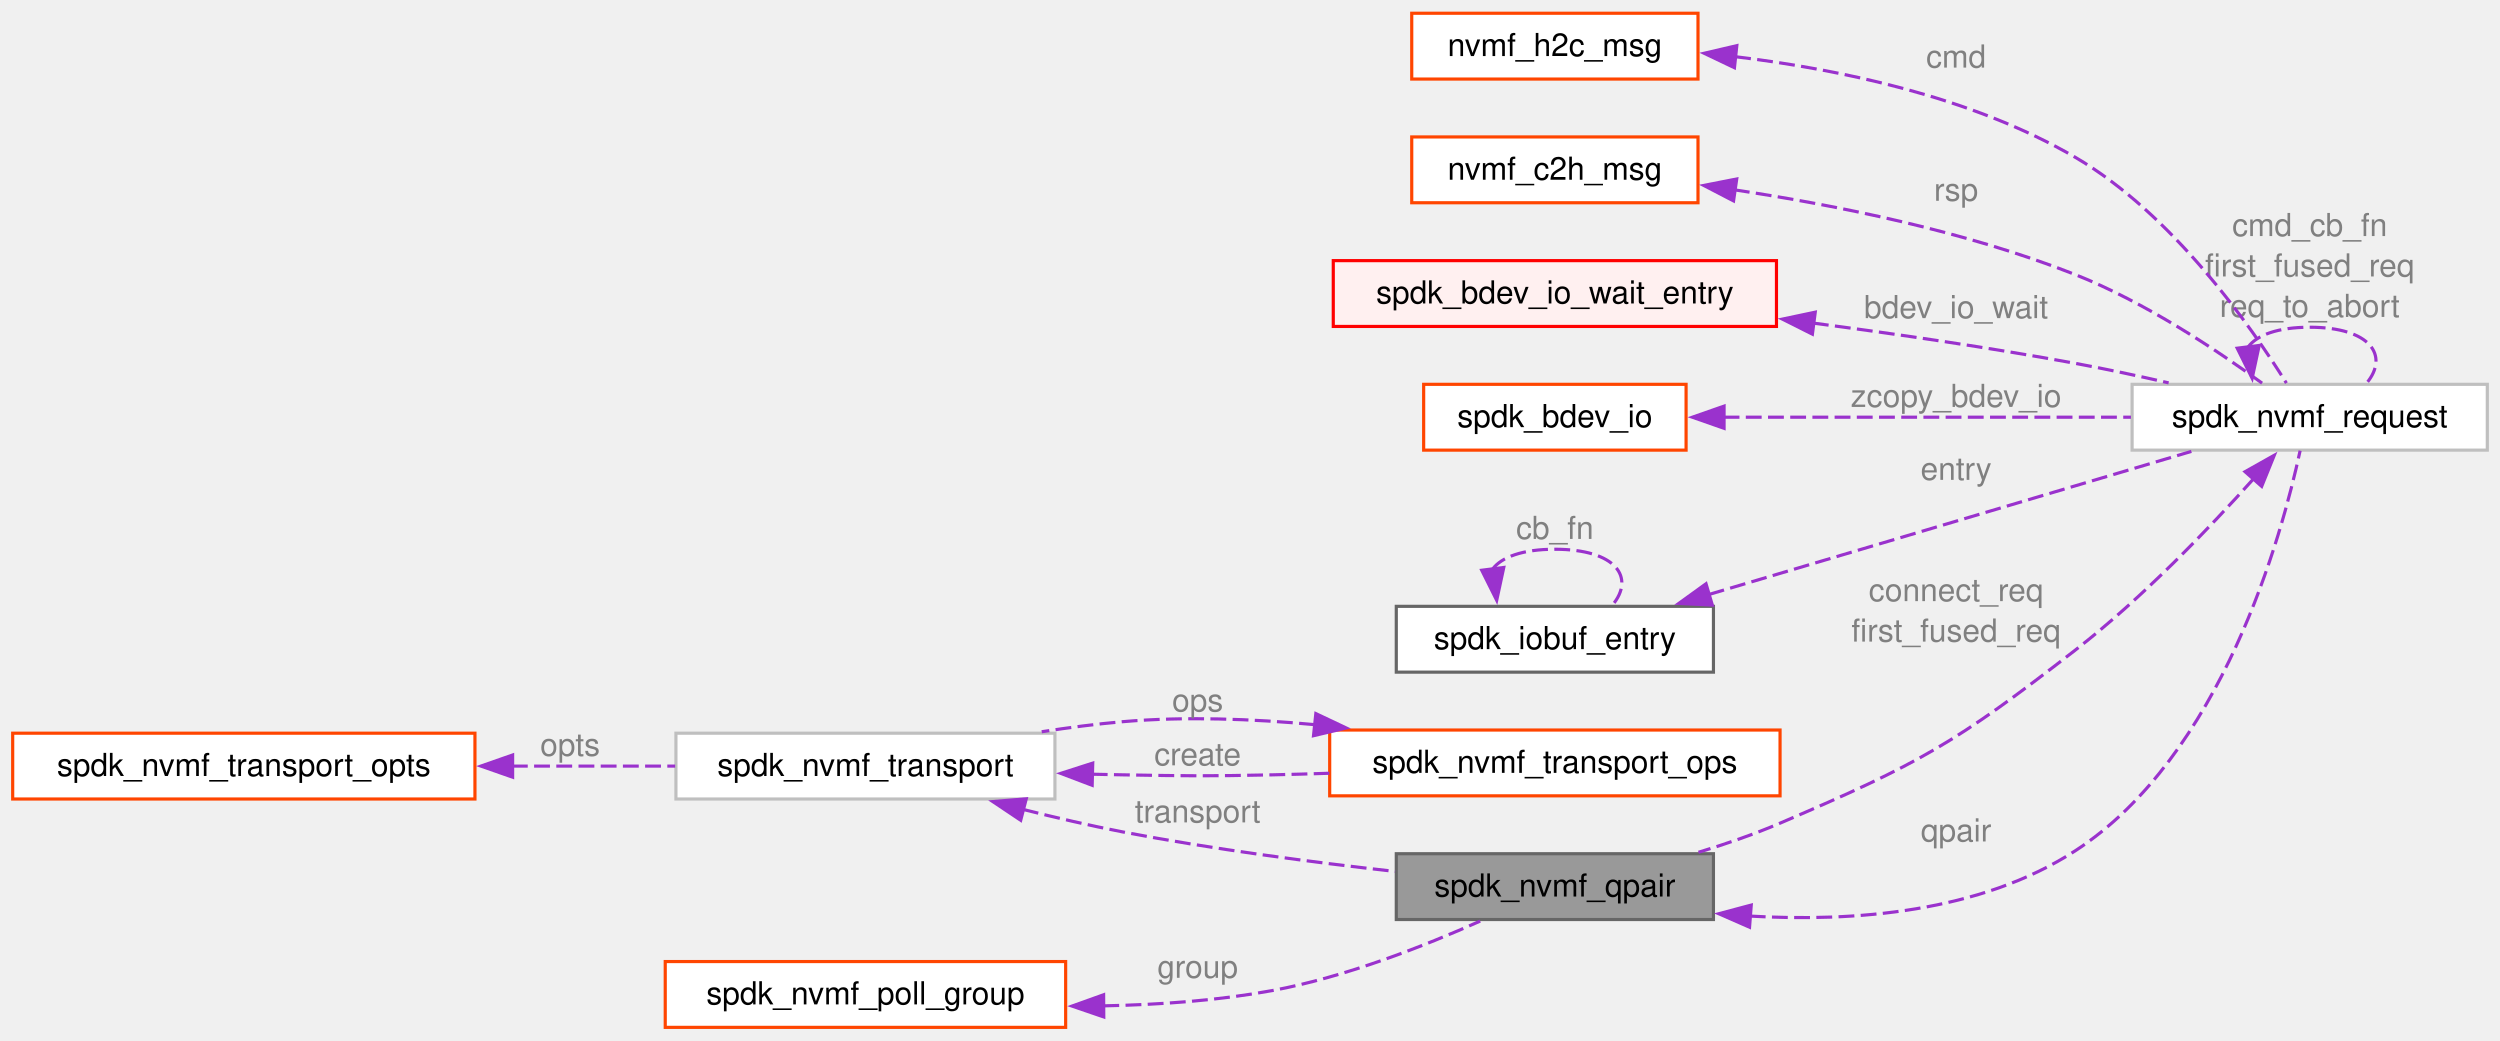
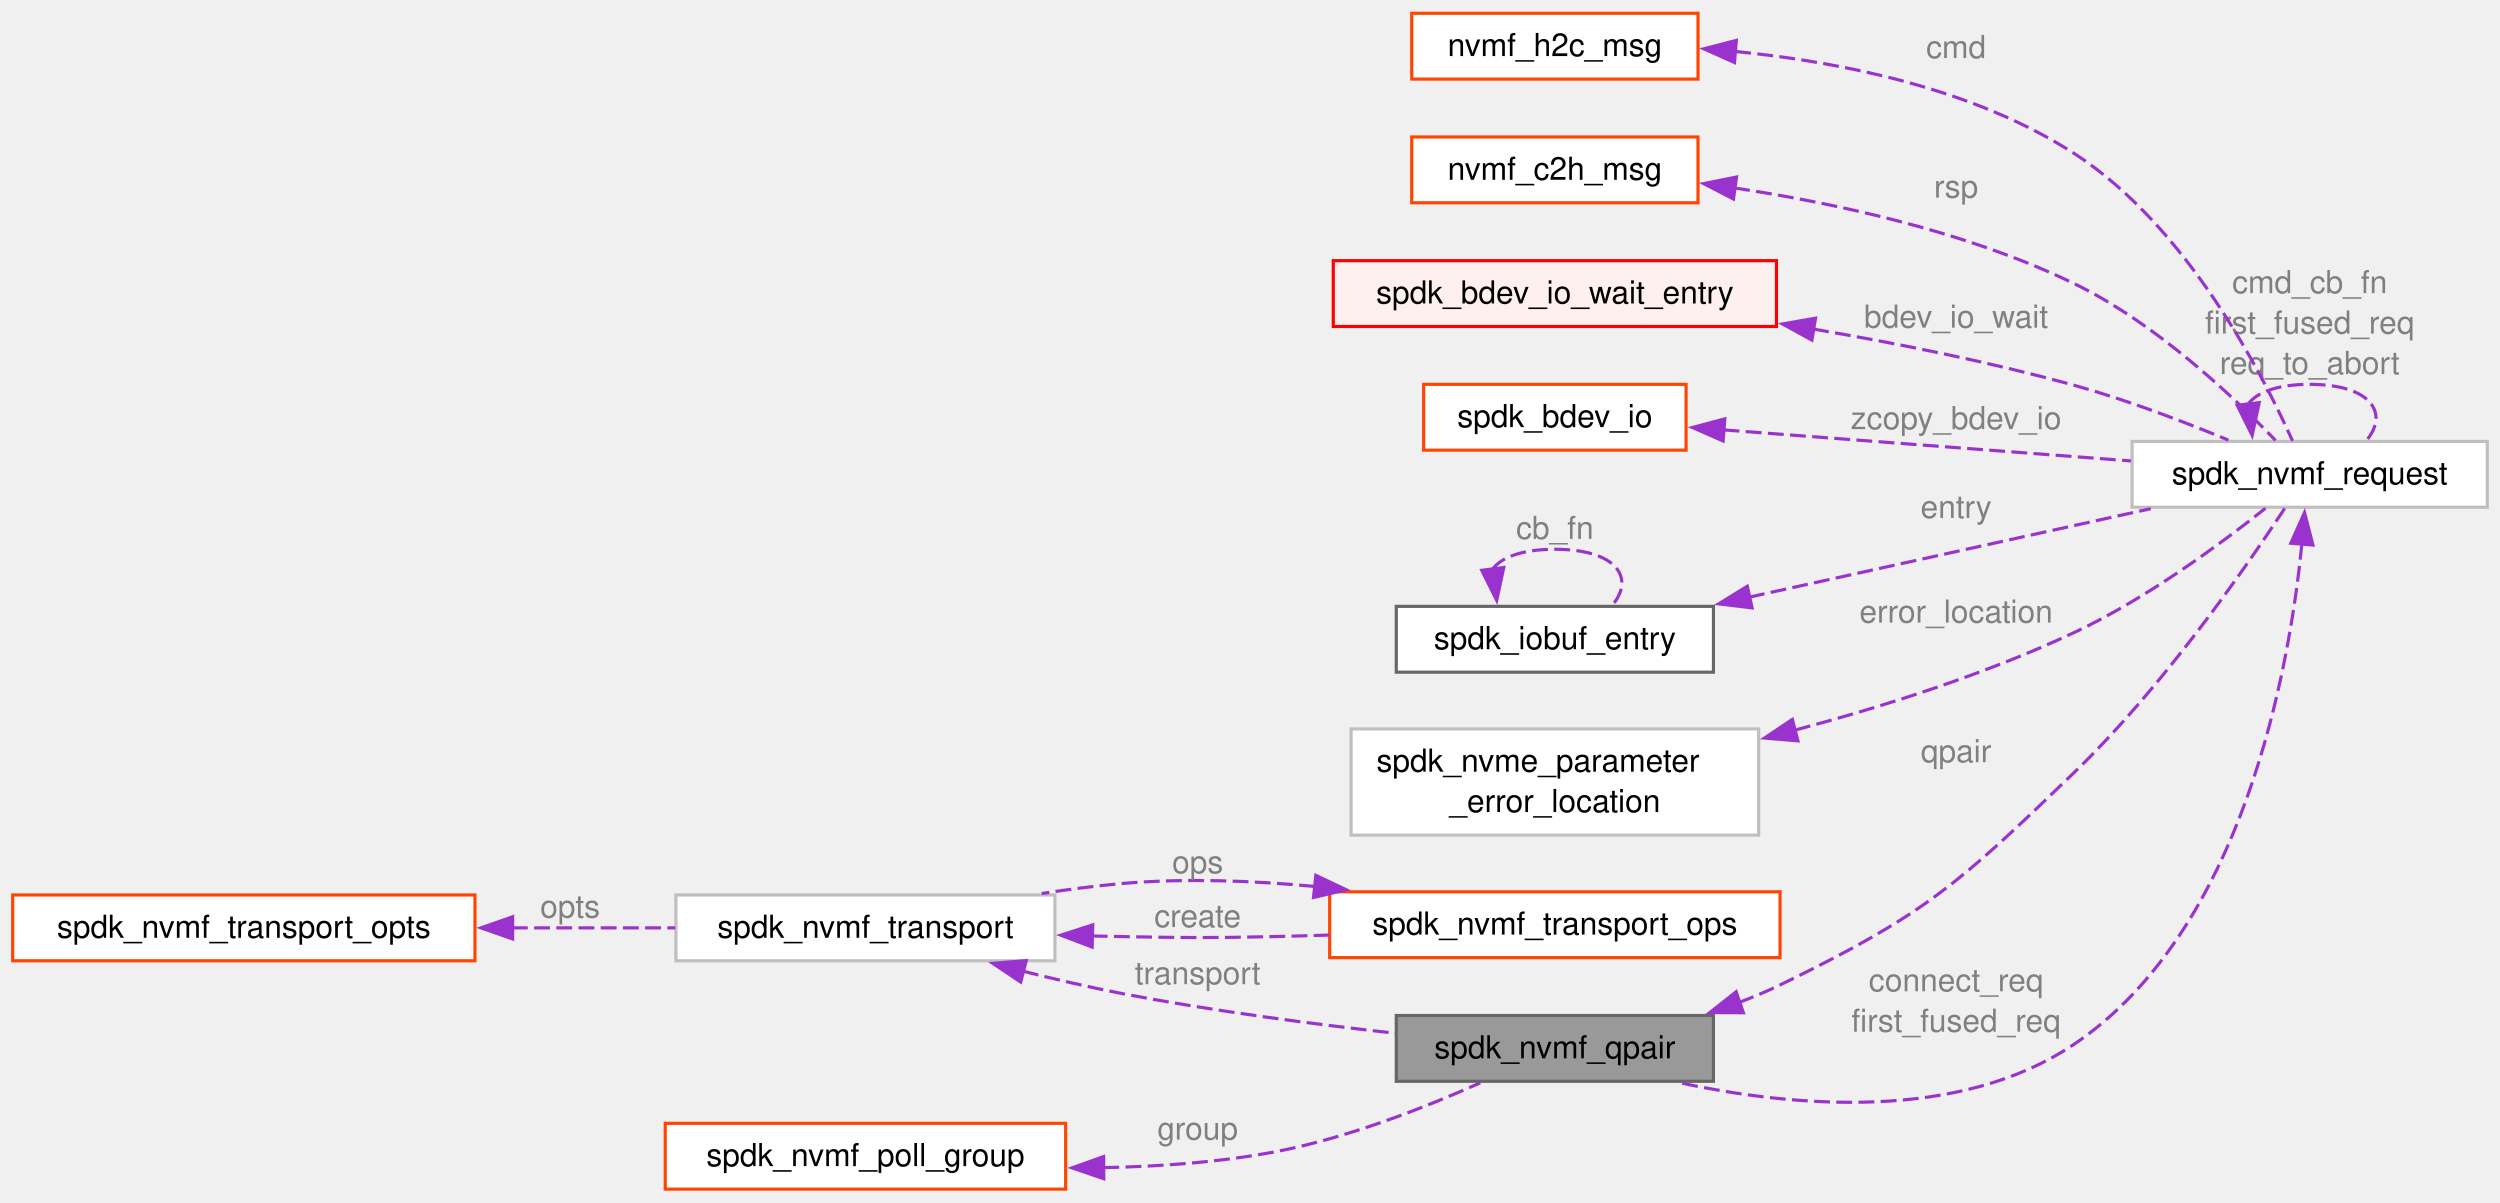
- <svg xmlns="http://www.w3.org/2000/svg" xmlns:xlink="http://www.w3.org/1999/xlink" width="788pt" height="328pt" viewBox="0.00 0.00 788.25 327.75">
-   <g id="graph0" class="graph" transform="scale(1 1) rotate(0) translate(4 323.75)">
+ <svg xmlns="http://www.w3.org/2000/svg" xmlns:xlink="http://www.w3.org/1999/xlink" width="788pt" height="379pt" viewBox="0.00 0.00 788.25 378.75">
+   <g id="graph0" class="graph" transform="scale(1 1) rotate(0) translate(4 374.75)">
    <g id="Node000001" class="node">
      <g id="a_Node000001">
        <a xlink:title=" ">
          <polygon fill="#999999" stroke="#666666" points="536.25,-54.75 436.25,-54.75 436.25,-34 536.25,-34 536.25,-54.75" />
          <text text-anchor="middle" x="486.25" y="-41.25" font-family="Helvetica,sans-Serif" font-size="10.00">spdk_nvmf_qpair</text>
        </a>
      </g>
    </g>
    <g id="Node000015" class="node">
      <g id="a_Node000015">
        <a xlink:href="structspdk__nvmf__request.html" target="_top" xlink:title=" ">
-           <polygon fill="white" stroke="#bfbfbf" points="780.25,-202.75 668.25,-202.75 668.25,-182 780.25,-182 780.25,-202.75" />
-           <text text-anchor="middle" x="724.25" y="-189.25" font-family="Helvetica,sans-Serif" font-size="10.00">spdk_nvmf_request</text>
+           <polygon fill="white" stroke="#bfbfbf" points="780.25,-235.75 668.25,-235.75 668.25,-215 780.25,-215 780.25,-235.75" />
+           <text text-anchor="middle" x="724.25" y="-222.25" font-family="Helvetica,sans-Serif" font-size="10.00">spdk_nvmf_request</text>
        </a>
      </g>
    </g>
    <g id="edge7_Node000015_Node000001" class="edge">
      <g id="a_edge7_Node000015_Node000001">
        <a xlink:title=" ">
-           <path fill="none" stroke="#9a32cd" stroke-dasharray="5,2" d="M547.7,-35.09C580.5,-33.18 620.33,-36.25 650.25,-55.62 696.56,-85.61 715.51,-155.26 721.23,-181.83" />
-           <polygon fill="#9a32cd" stroke="#9a32cd" points="547.63,-31.58 537.93,-35.83 548.17,-38.56 547.63,-31.58" />
-         </a>
-       </g>
-       <text text-anchor="middle" x="612.75" y="-58.62" font-family="Helvetica,sans-Serif" font-size="10.00" fill="grey"> qpair</text>
+           <path fill="none" stroke="#9a32cd" stroke-dasharray="5,2" d="M544.21,-58.82C548.7,-60.51 553.09,-62.36 557.25,-64.38 603.13,-86.66 613.55,-96.2 650.25,-131.62 678.16,-158.56 704.44,-196.49 716.44,-214.75" />
+           <polygon fill="#9a32cd" stroke="#9a32cd" points="545.69,-55.62 535.09,-55.66 543.4,-62.24 545.69,-55.62" />
+         </a>
+       </g>
+       <text text-anchor="middle" x="612.75" y="-134.62" font-family="Helvetica,sans-Serif" font-size="10.00" fill="grey"> qpair</text>
    </g>
    <g id="Node000002" class="node">
      <g id="a_Node000002">
        <a xlink:href="structspdk__nvmf__transport.html" target="_top" xlink:title=" ">
          <polygon fill="white" stroke="#bfbfbf" points="328.62,-92.75 209.12,-92.75 209.12,-72 328.62,-72 328.62,-92.75" />
          <text text-anchor="middle" x="268.88" y="-79.25" font-family="Helvetica,sans-Serif" font-size="10.00">spdk_nvmf_transport</text>
        </a>
      </g>
    </g>
    <g id="edge1_Node000001_Node000002" class="edge">
      <g id="a_edge1_Node000001_Node000002">
        <a xlink:title=" ">
          <path fill="none" stroke="#9a32cd" stroke-dasharray="5,2" d="M318.51,-68.73C328.85,-66.13 339.74,-63.6 350,-61.62 378.24,-56.19 410.14,-52.03 435.87,-49.16" />
          <polygon fill="#9a32cd" stroke="#9a32cd" points="317.83,-65.29 309.02,-71.19 319.58,-72.07 317.83,-65.29" />
        </a>
      </g>
      <text text-anchor="middle" x="373.62" y="-64.62" font-family="Helvetica,sans-Serif" font-size="10.00" fill="grey"> transport</text>
    </g>
    <g id="Node000003" class="node">
      <g id="a_Node000003">
        <a xlink:href="structspdk__nvmf__transport__ops.html" target="_top" xlink:title=" ">
          <polygon fill="white" stroke="orangered" points="557.25,-93.75 415.25,-93.75 415.25,-73 557.25,-73 557.25,-93.75" />
          <text text-anchor="middle" x="486.25" y="-80.25" font-family="Helvetica,sans-Serif" font-size="10.00">spdk_nvmf_transport_ops</text>
        </a>
      </g>
    </g>
    <g id="edge3_Node000003_Node000002" class="edge">
      <g id="a_edge3_Node000003_Node000002">
        <a xlink:title=" ">
          <path fill="none" stroke="#9a32cd" stroke-dasharray="5,2" d="M340.23,-79.82C343.54,-79.75 346.8,-79.68 350,-79.62 371,-79.26 376.25,-79.18 397.25,-79.62 403.06,-79.75 409.08,-79.92 415.13,-80.12" />
          <polygon fill="#9a32cd" stroke="#9a32cd" points="340.36,-76.32 330.45,-80.08 340.54,-83.32 340.36,-76.32" />
        </a>
      </g>
      <text text-anchor="middle" x="373.62" y="-82.62" font-family="Helvetica,sans-Serif" font-size="10.00" fill="grey"> create</text>
    </g>
    <g id="edge2_Node000002_Node000003" class="edge">
      <g id="a_edge2_Node000002_Node000003">
        <a xlink:title=" ">
          <path fill="none" stroke="#9a32cd" stroke-dasharray="5,2" d="M410.58,-95.44C390.88,-97.28 369.65,-98.08 350,-96.38 341.7,-95.66 332.97,-94.52 324.45,-93.21" />
          <polygon fill="#9a32cd" stroke="#9a32cd" points="410.88,-98.93 420.46,-94.4 410.15,-91.96 410.88,-98.93" />
        </a>
      </g>
      <text text-anchor="middle" x="373.62" y="-99.62" font-family="Helvetica,sans-Serif" font-size="10.00" fill="grey"> ops</text>
    </g>
    <g id="Node000011" class="node">
      <g id="a_Node000011">
        <a xlink:href="structspdk__nvmf__transport__opts.html" target="_top" xlink:title=" ">
          <polygon fill="white" stroke="orangered" points="145.75,-92.75 0,-92.75 0,-72 145.75,-72 145.75,-92.75" />
          <text text-anchor="middle" x="72.88" y="-79.25" font-family="Helvetica,sans-Serif" font-size="10.00">spdk_nvmf_transport_opts</text>
        </a>
      </g>
    </g>
    <g id="edge4_Node000002_Node000011" class="edge">
      <g id="a_edge4_Node000002_Node000011">
        <a xlink:title=" ">
          <path fill="none" stroke="#9a32cd" stroke-dasharray="5,2" d="M157.4,-82.38C174.73,-82.38 192.65,-82.38 208.88,-82.38" />
          <polygon fill="#9a32cd" stroke="#9a32cd" points="157.63,-78.88 147.63,-82.38 157.63,-85.88 157.63,-78.88" />
        </a>
      </g>
      <text text-anchor="middle" x="175.75" y="-85.62" font-family="Helvetica,sans-Serif" font-size="10.00" fill="grey"> opts</text>
    </g>
    <g id="Node000009" class="node">
      <g id="a_Node000009">
        <a xlink:href="structspdk__nvmf__poll__group.html" target="_top" xlink:title=" ">
          <polygon fill="white" stroke="orangered" points="332,-20.75 205.75,-20.75 205.75,0 332,0 332,-20.75" />
          <text text-anchor="middle" x="268.88" y="-7.25" font-family="Helvetica,sans-Serif" font-size="10.00">spdk_nvmf_poll_group</text>
        </a>
      </g>
    </g>
    <g id="edge5_Node000001_Node000009" class="edge">
      <g id="a_edge5_Node000001_Node000009">
        <a xlink:title=" ">
          <path fill="none" stroke="#9a32cd" stroke-dasharray="5,2" d="M343.88,-6.78C361.48,-7.12 380.13,-8.45 397.25,-11.62 420.33,-15.9 445.29,-25.73 462.71,-33.51" />
          <polygon fill="#9a32cd" stroke="#9a32cd" points="344.02,-3.28 334,-6.71 343.97,-10.28 344.02,-3.28" />
        </a>
      </g>
      <text text-anchor="middle" x="373.62" y="-15.62" font-family="Helvetica,sans-Serif" font-size="10.00" fill="grey"> group</text>
    </g>
    <g id="edge6_Node000001_Node000015" class="edge">
      <g id="a_edge6_Node000001_Node000015">
        <a xlink:title=" ">
-           <path fill="none" stroke="#9a32cd" stroke-dasharray="5,2" d="M706.69,-173.13C692.63,-157.44 671.4,-135.27 650.25,-118.88 612.39,-89.52 601.3,-83.22 557.25,-64.38 549.12,-60.9 540.2,-57.82 531.53,-55.2" />
-           <polygon fill="#9a32cd" stroke="#9a32cd" points="703.86,-175.2 713.09,-180.39 709.11,-170.57 703.86,-175.2" />
-         </a>
-       </g>
-       <text text-anchor="middle" x="612.75" y="-134.38" font-family="Helvetica,sans-Serif" font-size="10.00" fill="grey"> connect_req</text>
-       <text text-anchor="middle" x="612.75" y="-121.62" font-family="Helvetica,sans-Serif" font-size="10.00" fill="grey">first_fused_req</text>
+           <path fill="none" stroke="#9a32cd" stroke-dasharray="5,2" d="M721.79,-203.45C717.86,-164.03 703.36,-81.97 650.25,-45.88 613.74,-21.06 561.19,-25.93 525.72,-33.52" />
+           <polygon fill="#9a32cd" stroke="#9a32cd" points="718.3,-203.66 722.62,-213.33 725.27,-203.08 718.3,-203.66" />
+         </a>
+       </g>
+       <text text-anchor="middle" x="612.75" y="-62.38" font-family="Helvetica,sans-Serif" font-size="10.00" fill="grey"> connect_req</text>
+       <text text-anchor="middle" x="612.75" y="-49.62" font-family="Helvetica,sans-Serif" font-size="10.00" fill="grey">first_fused_req</text>
    </g>
    <g id="edge11_Node000015_Node000015" class="edge">
      <g id="a_edge11_Node000015_Node000015">
        <a xlink:title=" ">
-           <path fill="none" stroke="#9a32cd" stroke-dasharray="5,2" d="M704.86,-214.56C707.61,-218.23 714.07,-220.75 724.25,-220.75 743.41,-220.75 749.4,-211.81 742.22,-203.15" />
-           <polygon fill="#9a32cd" stroke="#9a32cd" points="708.33,-215.01 706.1,-204.65 701.39,-214.14 708.33,-215.01" />
-         </a>
-       </g>
-       <text text-anchor="middle" x="724.25" y="-249.5" font-family="Helvetica,sans-Serif" font-size="10.00" fill="grey"> cmd_cb_fn</text>
-       <text text-anchor="middle" x="724.25" y="-236.75" font-family="Helvetica,sans-Serif" font-size="10.00" fill="grey">first_fused_req</text>
-       <text text-anchor="middle" x="724.25" y="-224" font-family="Helvetica,sans-Serif" font-size="10.00" fill="grey">req_to_abort</text>
+           <path fill="none" stroke="#9a32cd" stroke-dasharray="5,2" d="M704.86,-247.56C707.61,-251.23 714.07,-253.75 724.25,-253.75 743.41,-253.75 749.4,-244.81 742.22,-236.15" />
+           <polygon fill="#9a32cd" stroke="#9a32cd" points="708.33,-248.01 706.1,-237.65 701.39,-247.14 708.33,-248.01" />
+         </a>
+       </g>
+       <text text-anchor="middle" x="724.25" y="-282.5" font-family="Helvetica,sans-Serif" font-size="10.00" fill="grey"> cmd_cb_fn</text>
+       <text text-anchor="middle" x="724.25" y="-269.75" font-family="Helvetica,sans-Serif" font-size="10.00" fill="grey">first_fused_req</text>
+       <text text-anchor="middle" x="724.25" y="-257" font-family="Helvetica,sans-Serif" font-size="10.00" fill="grey">req_to_abort</text>
    </g>
    <g id="Node000016" class="node">
      <g id="a_Node000016">
        <a xlink:href="unionnvmf__h2c__msg.html" target="_top" xlink:title=" ">
-           <polygon fill="white" stroke="orangered" points="531.38,-319.75 441.12,-319.75 441.12,-299 531.38,-299 531.38,-319.75" />
-           <text text-anchor="middle" x="486.25" y="-306.25" font-family="Helvetica,sans-Serif" font-size="10.00">nvmf_h2c_msg</text>
+           <polygon fill="white" stroke="orangered" points="531.38,-370.75 441.12,-370.75 441.12,-350 531.38,-350 531.38,-370.75" />
+           <text text-anchor="middle" x="486.25" y="-357.25" font-family="Helvetica,sans-Serif" font-size="10.00">nvmf_h2c_msg</text>
        </a>
      </g>
    </g>
    <g id="edge8_Node000015_Node000016" class="edge">
      <g id="a_edge8_Node000015_Node000016">
        <a xlink:title=" ">
-           <path fill="none" stroke="#9a32cd" stroke-dasharray="5,2" d="M543.09,-306.06C576.11,-302.06 617.7,-293.34 650.25,-274.38 681.05,-256.43 705.8,-220.95 716.91,-203.13" />
-           <polygon fill="#9a32cd" stroke="#9a32cd" points="542.87,-302.57 533.31,-307.13 543.62,-309.53 542.87,-302.57" />
-         </a>
-       </g>
-       <text text-anchor="middle" x="612.75" y="-302.62" font-family="Helvetica,sans-Serif" font-size="10.00" fill="grey"> cmd</text>
+           <path fill="none" stroke="#9a32cd" stroke-dasharray="5,2" d="M543.12,-358.71C576.51,-355.41 618.46,-346.99 650.25,-326.38 685.65,-303.42 709.47,-256.83 718.82,-235.94" />
+           <polygon fill="#9a32cd" stroke="#9a32cd" points="542.88,-355.22 533.21,-359.55 543.47,-362.2 542.88,-355.22" />
+         </a>
+       </g>
+       <text text-anchor="middle" x="612.75" y="-356.62" font-family="Helvetica,sans-Serif" font-size="10.00" fill="grey"> cmd</text>
    </g>
    <g id="Node000049" class="node">
      <g id="a_Node000049">
        <a xlink:href="unionnvmf__c2h__msg.html" target="_top" xlink:title=" ">
-           <polygon fill="white" stroke="orangered" points="531.38,-280.75 441.12,-280.75 441.12,-260 531.38,-260 531.38,-280.75" />
-           <text text-anchor="middle" x="486.25" y="-267.25" font-family="Helvetica,sans-Serif" font-size="10.00">nvmf_c2h_msg</text>
+           <polygon fill="white" stroke="orangered" points="531.38,-331.75 441.12,-331.75 441.12,-311 531.38,-311 531.38,-331.75" />
+           <text text-anchor="middle" x="486.25" y="-318.25" font-family="Helvetica,sans-Serif" font-size="10.00">nvmf_c2h_msg</text>
        </a>
      </g>
    </g>
    <g id="edge9_Node000015_Node000049" class="edge">
      <g id="a_edge9_Node000015_Node000049">
        <a xlink:title=" ">
-           <path fill="none" stroke="#9a32cd" stroke-dasharray="5,2" d="M542.69,-264.1C574.89,-259.25 615.78,-250.99 650.25,-237.38 672.27,-228.68 695.1,-213.43 709.23,-203.12" />
-           <polygon fill="#9a32cd" stroke="#9a32cd" points="542.59,-260.58 533.19,-265.46 543.59,-267.5 542.59,-260.58" />
-         </a>
-       </g>
-       <text text-anchor="middle" x="612.75" y="-260.62" font-family="Helvetica,sans-Serif" font-size="10.00" fill="grey"> rsp</text>
+           <path fill="none" stroke="#9a32cd" stroke-dasharray="5,2" d="M542.78,-315.69C575.34,-310.78 616.56,-301.76 650.25,-285.38 675.92,-272.89 700.42,-249.66 713.48,-236.06" />
+           <polygon fill="#9a32cd" stroke="#9a32cd" points="542.56,-312.18 533.15,-317.05 543.54,-319.12 542.56,-312.18" />
+         </a>
+       </g>
+       <text text-anchor="middle" x="612.75" y="-312.62" font-family="Helvetica,sans-Serif" font-size="10.00" fill="grey"> rsp</text>
    </g>
    <g id="Node000054" class="node">
      <g id="a_Node000054">
        <a xlink:href="structspdk__bdev__io__wait__entry.html" target="_top" xlink:title="Structure to register a callback when an spdk_bdev_io becomes available.">
-           <polygon fill="#fff0f0" stroke="red" points="556.12,-241.75 416.38,-241.75 416.38,-221 556.12,-221 556.12,-241.75" />
-           <text text-anchor="middle" x="486.25" y="-228.25" font-family="Helvetica,sans-Serif" font-size="10.00">spdk_bdev_io_wait_entry</text>
+           <polygon fill="#fff0f0" stroke="red" points="556.12,-292.75 416.38,-292.75 416.38,-272 556.12,-272 556.12,-292.75" />
+           <text text-anchor="middle" x="486.25" y="-279.25" font-family="Helvetica,sans-Serif" font-size="10.00">spdk_bdev_io_wait_entry</text>
        </a>
      </g>
    </g>
    <g id="edge10_Node000015_Node000054" class="edge">
      <g id="a_edge10_Node000015_Node000054">
        <a xlink:title=" ">
-           <path fill="none" stroke="#9a32cd" stroke-dasharray="5,2" d="M567.6,-222.07C594.01,-218.6 623.46,-214.29 650.25,-209.38 659.85,-207.61 670.09,-205.43 679.77,-203.21" />
-           <polygon fill="#9a32cd" stroke="#9a32cd" points="567.45,-218.56 557.98,-223.31 568.35,-225.5 567.45,-218.56" />
-         </a>
-       </g>
-       <text text-anchor="middle" x="612.75" y="-223.62" font-family="Helvetica,sans-Serif" font-size="10.00" fill="grey"> bdev_io_wait</text>
+           <path fill="none" stroke="#9a32cd" stroke-dasharray="5,2" d="M567.68,-271.19C594.21,-266.67 623.72,-260.75 650.25,-253.38 666.73,-248.79 684.67,-241.94 698.64,-236.16" />
+           <polygon fill="#9a32cd" stroke="#9a32cd" points="567.29,-267.7 558,-272.79 568.43,-274.61 567.29,-267.7" />
+         </a>
+       </g>
+       <text text-anchor="middle" x="612.75" y="-271.62" font-family="Helvetica,sans-Serif" font-size="10.00" fill="grey"> bdev_io_wait</text>
    </g>
    <g id="Node000065" class="node">
      <g id="a_Node000065">
        <a xlink:href="structspdk__bdev__io.html" target="_top" xlink:title=" ">
-           <polygon fill="white" stroke="orangered" points="527.62,-202.75 444.88,-202.75 444.88,-182 527.62,-182 527.62,-202.75" />
-           <text text-anchor="middle" x="486.25" y="-189.25" font-family="Helvetica,sans-Serif" font-size="10.00">spdk_bdev_io</text>
+           <polygon fill="white" stroke="orangered" points="527.62,-253.75 444.88,-253.75 444.88,-233 527.62,-233 527.62,-253.75" />
+           <text text-anchor="middle" x="486.25" y="-240.25" font-family="Helvetica,sans-Serif" font-size="10.00">spdk_bdev_io</text>
        </a>
      </g>
    </g>
    <g id="edge12_Node000015_Node000065" class="edge">
      <g id="a_edge12_Node000015_Node000065">
        <a xlink:title=" ">
-           <path fill="none" stroke="#9a32cd" stroke-dasharray="5,2" d="M539.45,-192.38C577.54,-192.38 629.08,-192.38 667.89,-192.38" />
-           <polygon fill="#9a32cd" stroke="#9a32cd" points="539.6,-188.88 529.6,-192.38 539.6,-195.88 539.6,-188.88" />
-         </a>
-       </g>
-       <text text-anchor="middle" x="612.75" y="-195.62" font-family="Helvetica,sans-Serif" font-size="10.00" fill="grey"> zcopy_bdev_io</text>
+           <path fill="none" stroke="#9a32cd" stroke-dasharray="5,2" d="M539.45,-239.39C577.54,-236.49 629.08,-232.56 667.89,-229.6" />
+           <polygon fill="#9a32cd" stroke="#9a32cd" points="539.3,-235.89 529.6,-240.15 539.84,-242.87 539.3,-235.89" />
+         </a>
+       </g>
+       <text text-anchor="middle" x="612.75" y="-239.62" font-family="Helvetica,sans-Serif" font-size="10.00" fill="grey"> zcopy_bdev_io</text>
    </g>
    <g id="Node000076" class="node">
      <g id="a_Node000076">
        <a xlink:href="structspdk__iobuf__entry.html" target="_top" xlink:title="iobuf queue entry">
-           <polygon fill="white" stroke="#666666" points="536.25,-132.75 436.25,-132.75 436.25,-112 536.25,-112 536.25,-132.75" />
-           <text text-anchor="middle" x="486.25" y="-119.25" font-family="Helvetica,sans-Serif" font-size="10.00">spdk_iobuf_entry</text>
+           <polygon fill="white" stroke="#666666" points="536.25,-183.75 436.25,-183.75 436.25,-163 536.25,-163 536.25,-183.75" />
+           <text text-anchor="middle" x="486.25" y="-170.25" font-family="Helvetica,sans-Serif" font-size="10.00">spdk_iobuf_entry</text>
        </a>
      </g>
    </g>
    <g id="edge13_Node000015_Node000076" class="edge">
      <g id="a_edge13_Node000015_Node000076">
        <a xlink:title=" ">
-           <path fill="none" stroke="#9a32cd" stroke-dasharray="5,2" d="M534.79,-136.48C579.71,-149.8 646.12,-169.5 686.94,-181.6" />
-           <polygon fill="#9a32cd" stroke="#9a32cd" points="535.9,-133.15 525.32,-133.67 533.91,-139.87 535.9,-133.15" />
-         </a>
-       </g>
-       <text text-anchor="middle" x="612.75" y="-172.62" font-family="Helvetica,sans-Serif" font-size="10.00" fill="grey"> entry</text>
+           <path fill="none" stroke="#9a32cd" stroke-dasharray="5,2" d="M547.45,-186.64C586.71,-195.29 637.3,-206.44 674.13,-214.55" />
+           <polygon fill="#9a32cd" stroke="#9a32cd" points="548.43,-183.27 537.91,-184.54 546.93,-190.11 548.43,-183.27" />
+         </a>
+       </g>
+       <text text-anchor="middle" x="612.75" y="-211.62" font-family="Helvetica,sans-Serif" font-size="10.00" fill="grey"> entry</text>
    </g>
    <g id="edge14_Node000076_Node000076" class="edge">
      <g id="a_edge14_Node000076_Node000076">
        <a xlink:title=" ">
-           <path fill="none" stroke="#9a32cd" stroke-dasharray="5,2" d="M466.67,-144.56C469.44,-148.23 475.97,-150.75 486.25,-150.75 505.61,-150.75 511.66,-141.81 504.4,-133.15" />
-           <polygon fill="#9a32cd" stroke="#9a32cd" points="470.14,-145.01 467.91,-134.65 463.19,-144.13 470.14,-145.01" />
-         </a>
-       </g>
-       <text text-anchor="middle" x="486.25" y="-154" font-family="Helvetica,sans-Serif" font-size="10.00" fill="grey"> cb_fn</text>
+           <path fill="none" stroke="#9a32cd" stroke-dasharray="5,2" d="M466.67,-195.56C469.44,-199.23 475.97,-201.75 486.25,-201.75 505.61,-201.75 511.66,-192.81 504.4,-184.15" />
+           <polygon fill="#9a32cd" stroke="#9a32cd" points="470.14,-196.01 467.91,-185.65 463.19,-195.13 470.14,-196.01" />
+         </a>
+       </g>
+       <text text-anchor="middle" x="486.25" y="-205" font-family="Helvetica,sans-Serif" font-size="10.00" fill="grey"> cb_fn</text>
+     </g>
+     <g id="Node000079" class="node">
+       <g id="a_Node000079">
+         <a xlink:href="unionspdk__nvme__parameter__error__location.html" target="_top" xlink:title=" ">
+           <polygon fill="white" stroke="#bfbfbf" points="550.5,-145.12 422,-145.12 422,-111.62 550.5,-111.62 550.5,-145.12" />
+           <text text-anchor="start" x="430" y="-131.62" font-family="Helvetica,sans-Serif" font-size="10.00">spdk_nvme_parameter</text>
+           <text text-anchor="middle" x="486.25" y="-118.88" font-family="Helvetica,sans-Serif" font-size="10.00">_error_location</text>
+         </a>
+       </g>
+     </g>
+     <g id="edge15_Node000015_Node000079" class="edge">
+       <g id="a_edge15_Node000015_Node000079">
+         <a xlink:title=" ">
+           <path fill="none" stroke="#9a32cd" stroke-dasharray="5,2" d="M561.94,-144.72C590.32,-152.29 622.48,-162.55 650.25,-175.62 672.87,-186.28 696.28,-203.53 710.3,-214.67" />
+           <polygon fill="#9a32cd" stroke="#9a32cd" points="562.89,-141.35 552.33,-142.23 561.13,-148.12 562.89,-141.35" />
+         </a>
+       </g>
+       <text text-anchor="middle" x="612.75" y="-178.62" font-family="Helvetica,sans-Serif" font-size="10.00" fill="grey"> error_location</text>
    </g>
  </g>
</svg>
